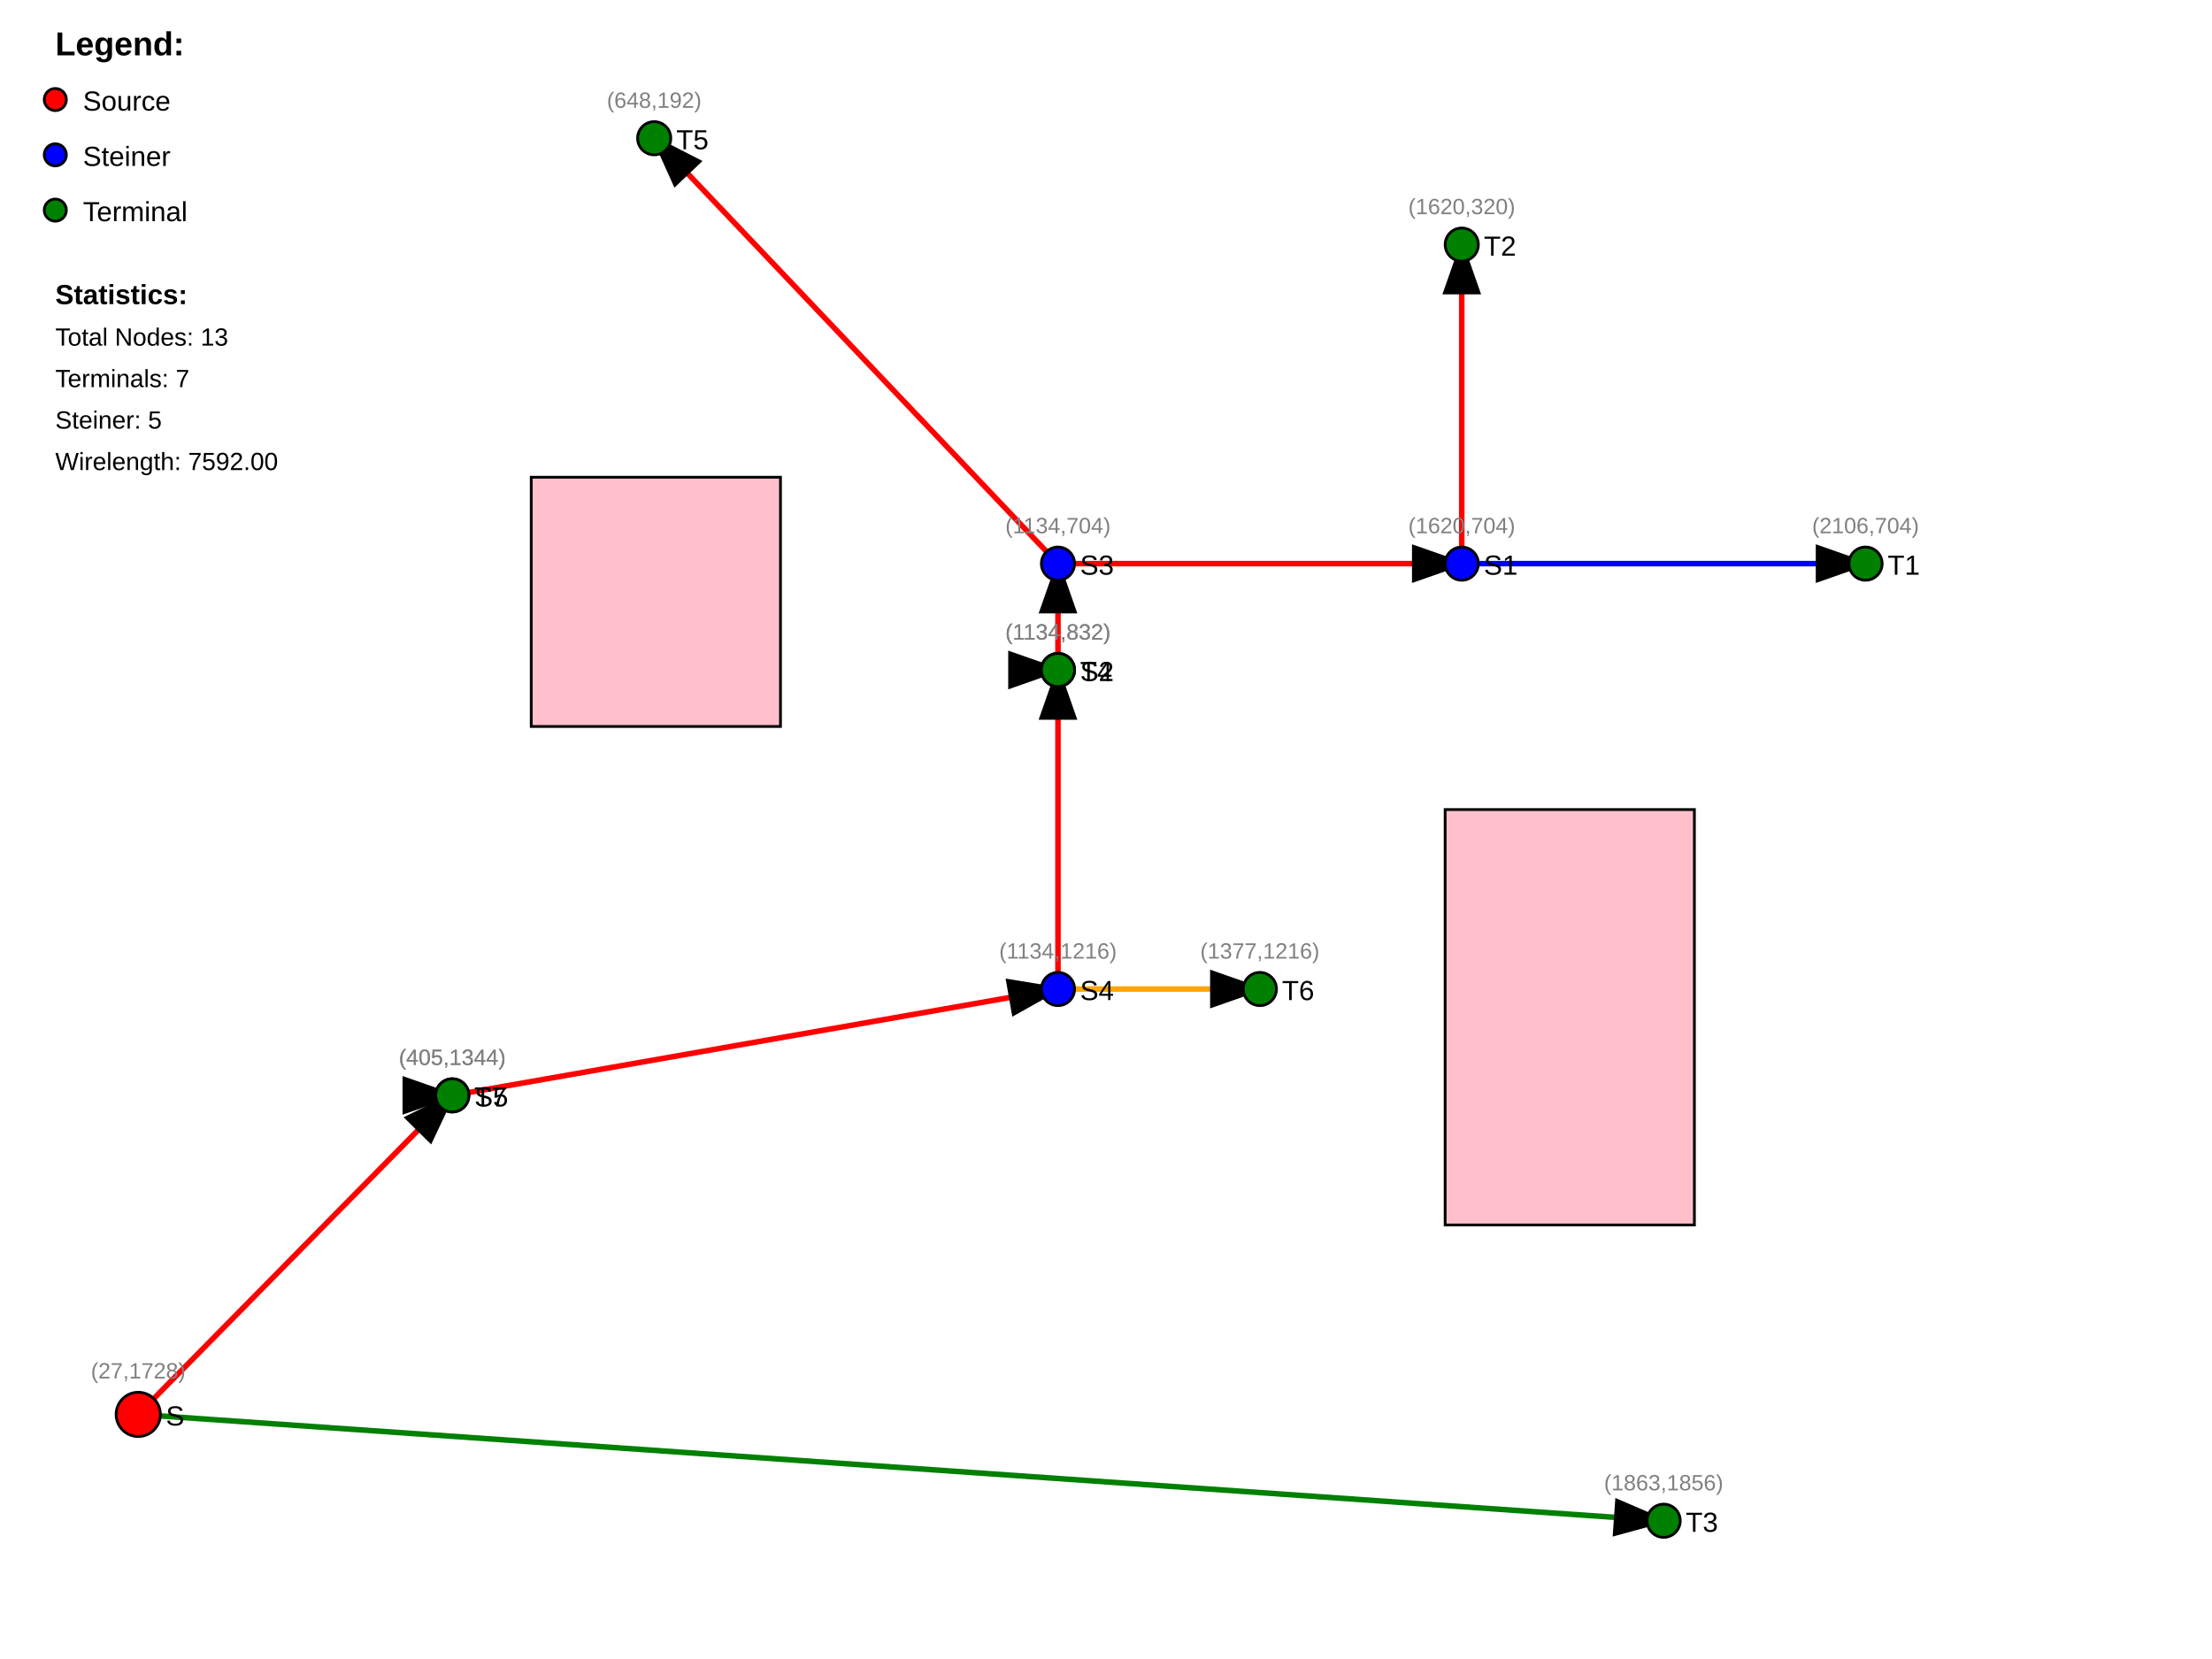
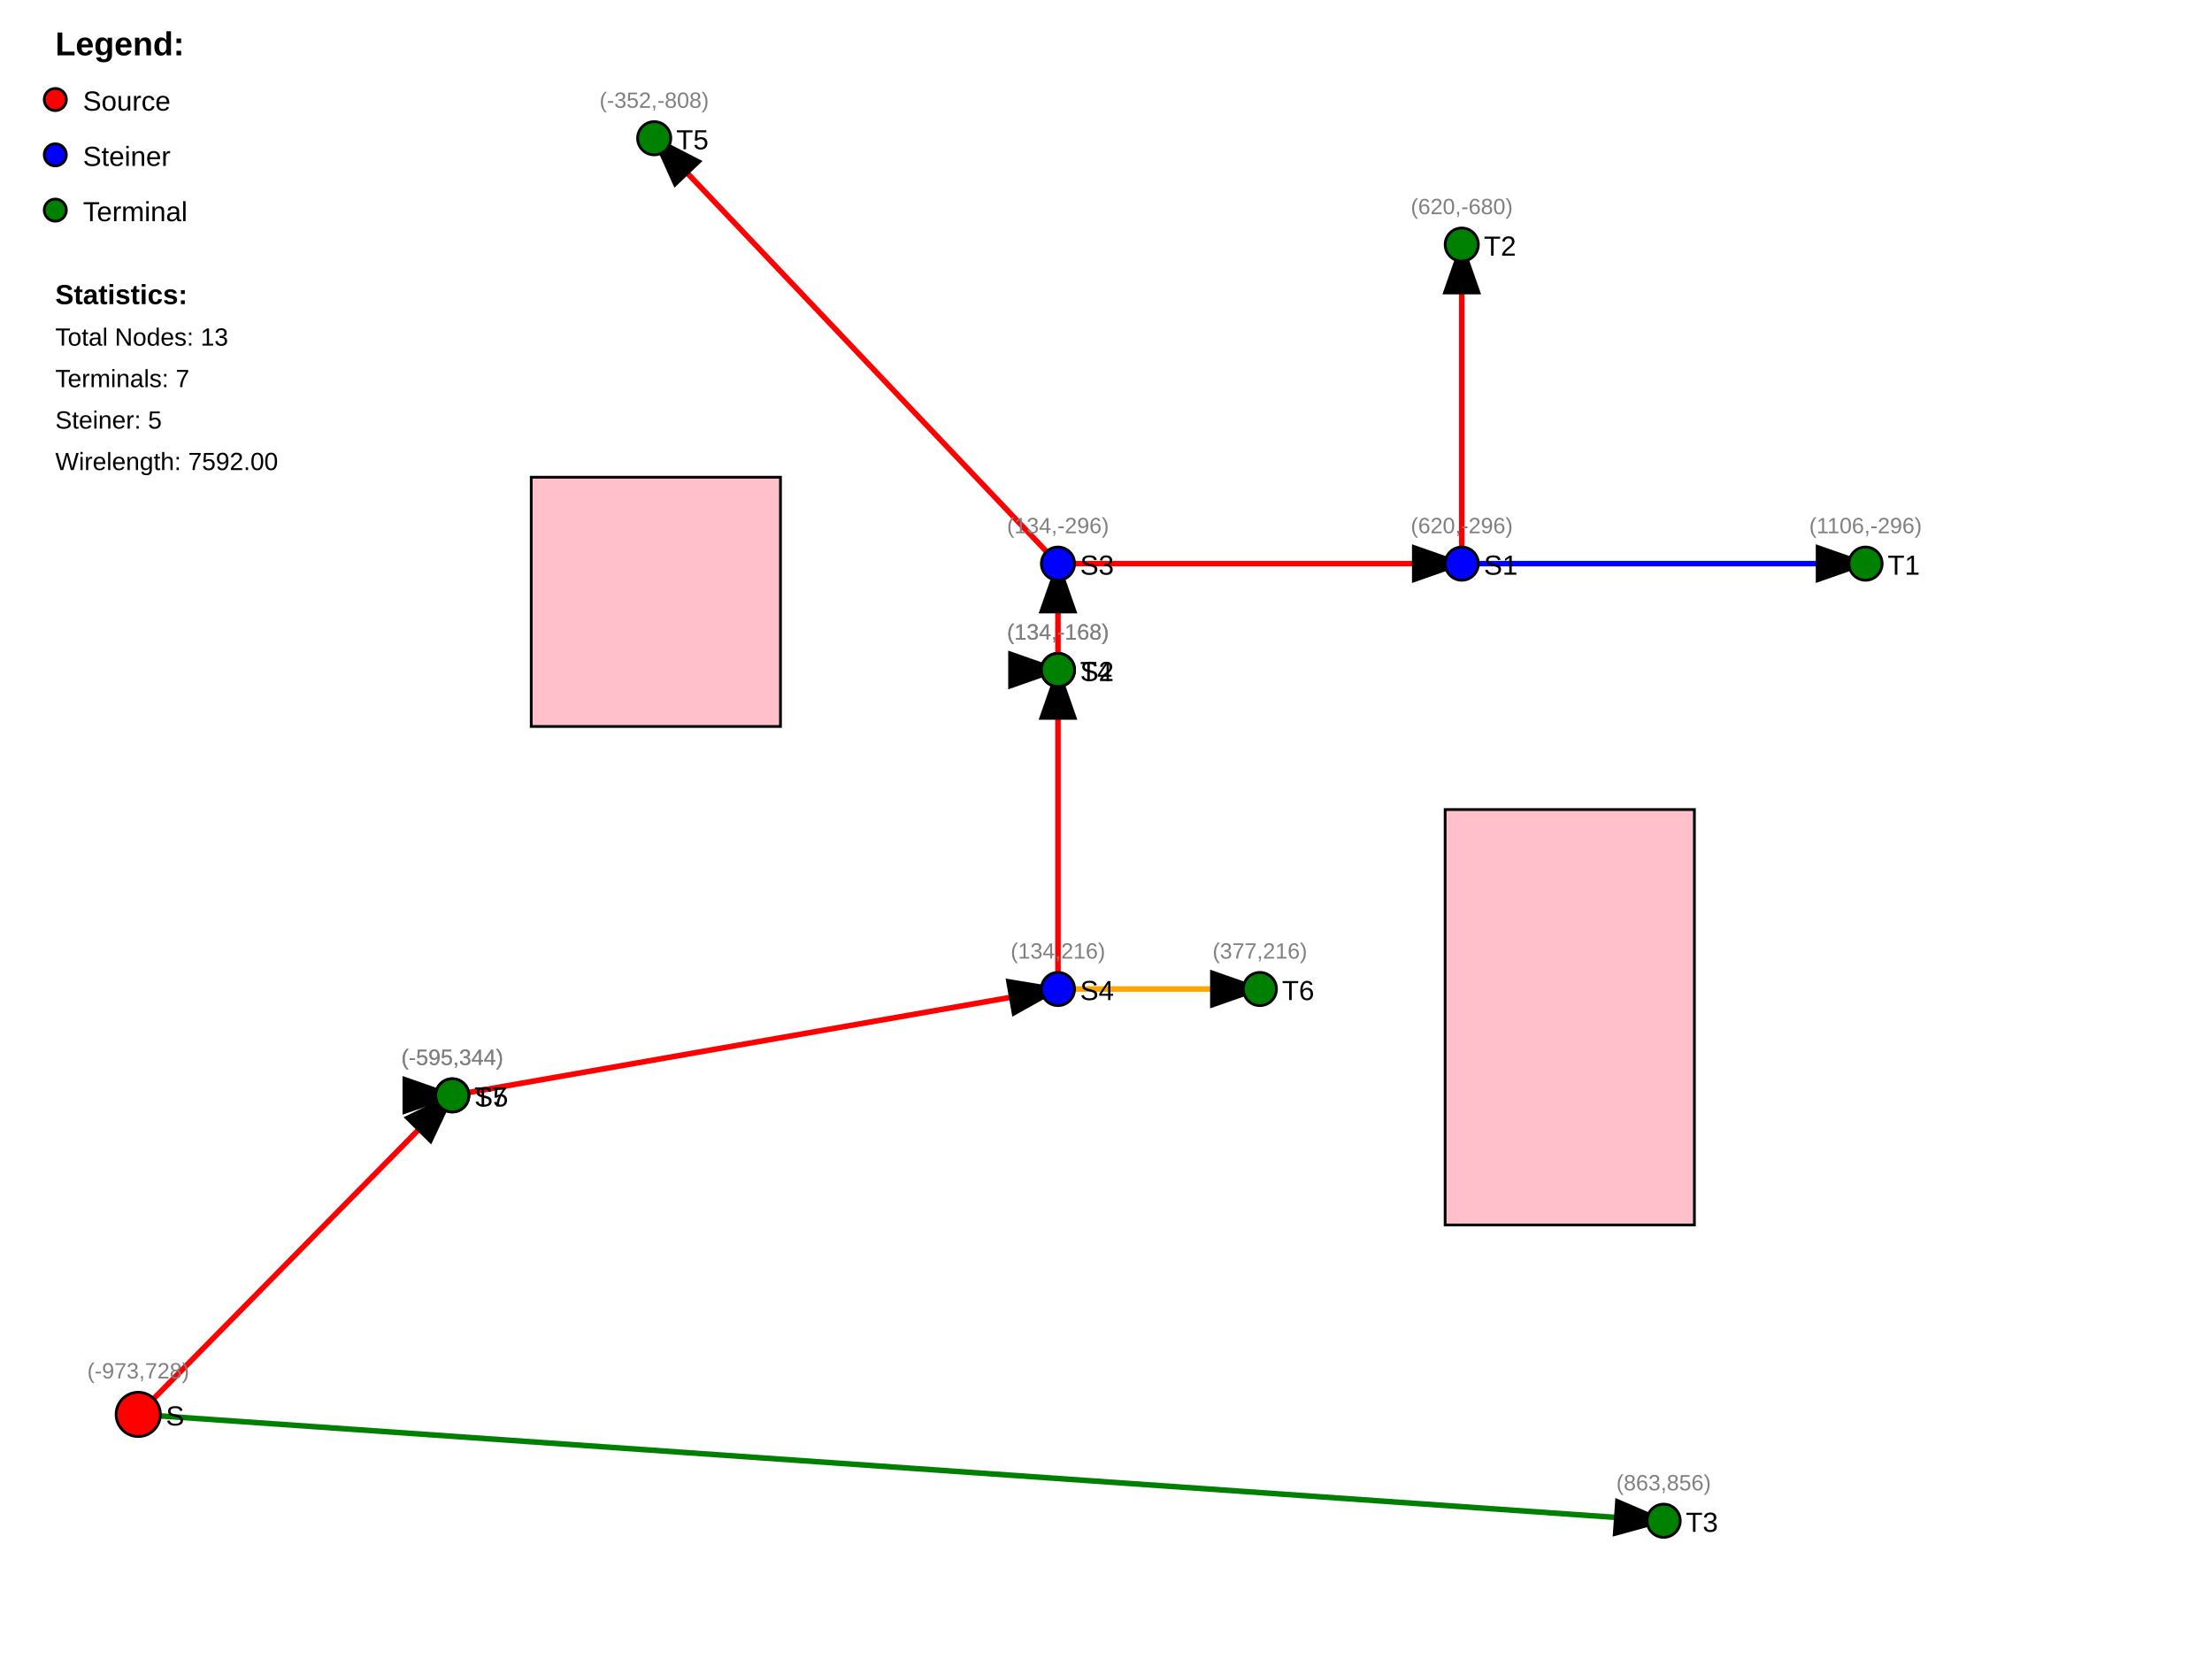
<svg xmlns="http://www.w3.org/2000/svg" width="800" height="600">
  <rect width="100%" height="100%" fill="white" />
  <defs>
    <marker id="arrowhead" markerWidth="10" markerHeight="7" refX="9" refY="3.5" orient="auto">
      <polygon points="0 0, 10 3.5, 0 7" fill="black" />
    </marker>
  </defs>
  <line x1="50.0" y1="511.538" x2="601.683" y2="550.0" stroke="green" stroke-width="2" marker-end="url(#arrowhead)" />
  <line x1="50.0" y1="511.538" x2="163.582" y2="396.154" stroke="red" stroke-width="2" marker-end="url(#arrowhead)" />
  <line x1="163.582" y1="396.154" x2="382.632" y2="357.692" stroke="red" stroke-width="2" marker-end="url(#arrowhead)" />
  <line x1="163.582" y1="396.154" x2="163.582" y2="396.154" stroke="orange" stroke-width="2" marker-end="url(#arrowhead)" />
  <line x1="382.632" y1="357.692" x2="382.632" y2="242.308" stroke="red" stroke-width="2" marker-end="url(#arrowhead)" />
  <line x1="382.632" y1="357.692" x2="455.649" y2="357.692" stroke="orange" stroke-width="2" marker-end="url(#arrowhead)" />
  <line x1="382.632" y1="242.308" x2="382.632" y2="242.308" stroke="blue" stroke-width="2" marker-end="url(#arrowhead)" />
  <line x1="382.632" y1="242.308" x2="382.632" y2="203.846" stroke="red" stroke-width="2" marker-end="url(#arrowhead)" />
  <line x1="382.632" y1="203.846" x2="528.666" y2="203.846" stroke="red" stroke-width="2" marker-end="url(#arrowhead)" />
  <line x1="382.632" y1="203.846" x2="236.599" y2="50.0" stroke="red" stroke-width="2" marker-end="url(#arrowhead)" />
  <line x1="528.666" y1="203.846" x2="674.7" y2="203.846" stroke="blue" stroke-width="2" marker-end="url(#arrowhead)" />
  <line x1="528.666" y1="203.846" x2="528.666" y2="88.462" stroke="red" stroke-width="2" marker-end="url(#arrowhead)" />
  <circle cx="50.0" cy="511.538" r="8" fill="red" stroke="black" stroke-width="1" />
  <text x="60.0" y="515.538" font-family="Arial" font-size="10" fill="black">S</text>
-   <text x="50.0" y="498.538" font-family="Arial" font-size="8" fill="gray" text-anchor="middle">(27,1728)</text>
+   <text x="50.0" y="498.538" font-family="Arial" font-size="8" fill="gray" text-anchor="middle">(-973,728)</text>
  <circle cx="674.7" cy="203.846" r="6" fill="green" stroke="black" stroke-width="1" />
  <text x="682.7" y="207.846" font-family="Arial" font-size="10" fill="black">T1</text>
-   <text x="674.7" y="192.846" font-family="Arial" font-size="8" fill="gray" text-anchor="middle">(2106,704)</text>
+   <text x="674.7" y="192.846" font-family="Arial" font-size="8" fill="gray" text-anchor="middle">(1106,-296)</text>
  <circle cx="528.666" cy="203.846" r="6" fill="blue" stroke="black" stroke-width="1" />
  <text x="536.666" y="207.846" font-family="Arial" font-size="10" fill="black">S1</text>
-   <text x="528.666" y="192.846" font-family="Arial" font-size="8" fill="gray" text-anchor="middle">(1620,704)</text>
+   <text x="528.666" y="192.846" font-family="Arial" font-size="8" fill="gray" text-anchor="middle">(620,-296)</text>
  <circle cx="528.666" cy="88.462" r="6" fill="green" stroke="black" stroke-width="1" />
  <text x="536.666" y="92.462" font-family="Arial" font-size="10" fill="black">T2</text>
-   <text x="528.666" y="77.462" font-family="Arial" font-size="8" fill="gray" text-anchor="middle">(1620,320)</text>
+   <text x="528.666" y="77.462" font-family="Arial" font-size="8" fill="gray" text-anchor="middle">(620,-680)</text>
  <circle cx="601.683" cy="550.0" r="6" fill="green" stroke="black" stroke-width="1" />
  <text x="609.683" y="554.0" font-family="Arial" font-size="10" fill="black">T3</text>
-   <text x="601.683" y="539.0" font-family="Arial" font-size="8" fill="gray" text-anchor="middle">(1863,1856)</text>
+   <text x="601.683" y="539.0" font-family="Arial" font-size="8" fill="gray" text-anchor="middle">(863,856)</text>
  <circle cx="382.632" cy="242.308" r="6" fill="blue" stroke="black" stroke-width="1" />
  <text x="390.632" y="246.308" font-family="Arial" font-size="10" fill="black">S2</text>
-   <text x="382.632" y="231.308" font-family="Arial" font-size="8" fill="gray" text-anchor="middle">(1134,832)</text>
+   <text x="382.632" y="231.308" font-family="Arial" font-size="8" fill="gray" text-anchor="middle">(134,-168)</text>
  <circle cx="382.632" cy="242.308" r="6" fill="green" stroke="black" stroke-width="1" />
  <text x="390.632" y="246.308" font-family="Arial" font-size="10" fill="black">T4</text>
-   <text x="382.632" y="231.308" font-family="Arial" font-size="8" fill="gray" text-anchor="middle">(1134,832)</text>
+   <text x="382.632" y="231.308" font-family="Arial" font-size="8" fill="gray" text-anchor="middle">(134,-168)</text>
  <circle cx="382.632" cy="203.846" r="6" fill="blue" stroke="black" stroke-width="1" />
  <text x="390.632" y="207.846" font-family="Arial" font-size="10" fill="black">S3</text>
-   <text x="382.632" y="192.846" font-family="Arial" font-size="8" fill="gray" text-anchor="middle">(1134,704)</text>
+   <text x="382.632" y="192.846" font-family="Arial" font-size="8" fill="gray" text-anchor="middle">(134,-296)</text>
  <circle cx="236.599" cy="50.0" r="6" fill="green" stroke="black" stroke-width="1" />
  <text x="244.599" y="54.0" font-family="Arial" font-size="10" fill="black">T5</text>
-   <text x="236.599" y="39.0" font-family="Arial" font-size="8" fill="gray" text-anchor="middle">(648,192)</text>
+   <text x="236.599" y="39.0" font-family="Arial" font-size="8" fill="gray" text-anchor="middle">(-352,-808)</text>
  <circle cx="382.632" cy="357.692" r="6" fill="blue" stroke="black" stroke-width="1" />
  <text x="390.632" y="361.692" font-family="Arial" font-size="10" fill="black">S4</text>
-   <text x="382.632" y="346.692" font-family="Arial" font-size="8" fill="gray" text-anchor="middle">(1134,1216)</text>
+   <text x="382.632" y="346.692" font-family="Arial" font-size="8" fill="gray" text-anchor="middle">(134,216)</text>
  <circle cx="455.649" cy="357.692" r="6" fill="green" stroke="black" stroke-width="1" />
  <text x="463.649" y="361.692" font-family="Arial" font-size="10" fill="black">T6</text>
-   <text x="455.649" y="346.692" font-family="Arial" font-size="8" fill="gray" text-anchor="middle">(1377,1216)</text>
+   <text x="455.649" y="346.692" font-family="Arial" font-size="8" fill="gray" text-anchor="middle">(377,216)</text>
  <circle cx="163.582" cy="396.154" r="6" fill="blue" stroke="black" stroke-width="1" />
  <text x="171.582" y="400.154" font-family="Arial" font-size="10" fill="black">S5</text>
-   <text x="163.582" y="385.154" font-family="Arial" font-size="8" fill="gray" text-anchor="middle">(405,1344)</text>
+   <text x="163.582" y="385.154" font-family="Arial" font-size="8" fill="gray" text-anchor="middle">(-595,344)</text>
  <circle cx="163.582" cy="396.154" r="6" fill="green" stroke="black" stroke-width="1" />
  <text x="171.582" y="400.154" font-family="Arial" font-size="10" fill="black">T7</text>
-   <text x="163.582" y="385.154" font-family="Arial" font-size="8" fill="gray" text-anchor="middle">(405,1344)</text>
+   <text x="163.582" y="385.154" font-family="Arial" font-size="8" fill="gray" text-anchor="middle">(-595,344)</text>
  <rect x="522.656" y="292.788" width="90.144" height="150.24" fill="pink" stroke="black" stroke-width="1" />
  <rect x="192.127" y="172.596" width="90.144" height="90.144" fill="pink" stroke="black" stroke-width="1" />
  <text x="20" y="20" font-family="Arial" font-size="12" font-weight="bold">Legend:</text>
  <circle cx="20" cy="36" r="4" fill="red" stroke="black" />
  <text x="30" y="40" font-family="Arial" font-size="10">Source</text>
  <circle cx="20" cy="56" r="4" fill="blue" stroke="black" />
  <text x="30" y="60" font-family="Arial" font-size="10">Steiner</text>
  <circle cx="20" cy="76" r="4" fill="green" stroke="black" />
  <text x="30" y="80" font-family="Arial" font-size="10">Terminal</text>
  <text x="20" y="110" font-family="Arial" font-size="10" font-weight="bold">Statistics:</text>
  <text x="20" y="125" font-family="Arial" font-size="9">Total Nodes: 13</text>
  <text x="20" y="140" font-family="Arial" font-size="9">Terminals: 7</text>
  <text x="20" y="155" font-family="Arial" font-size="9">Steiner: 5</text>
  <text x="20" y="170" font-family="Arial" font-size="9">Wirelength: 7592.00</text>
</svg>
